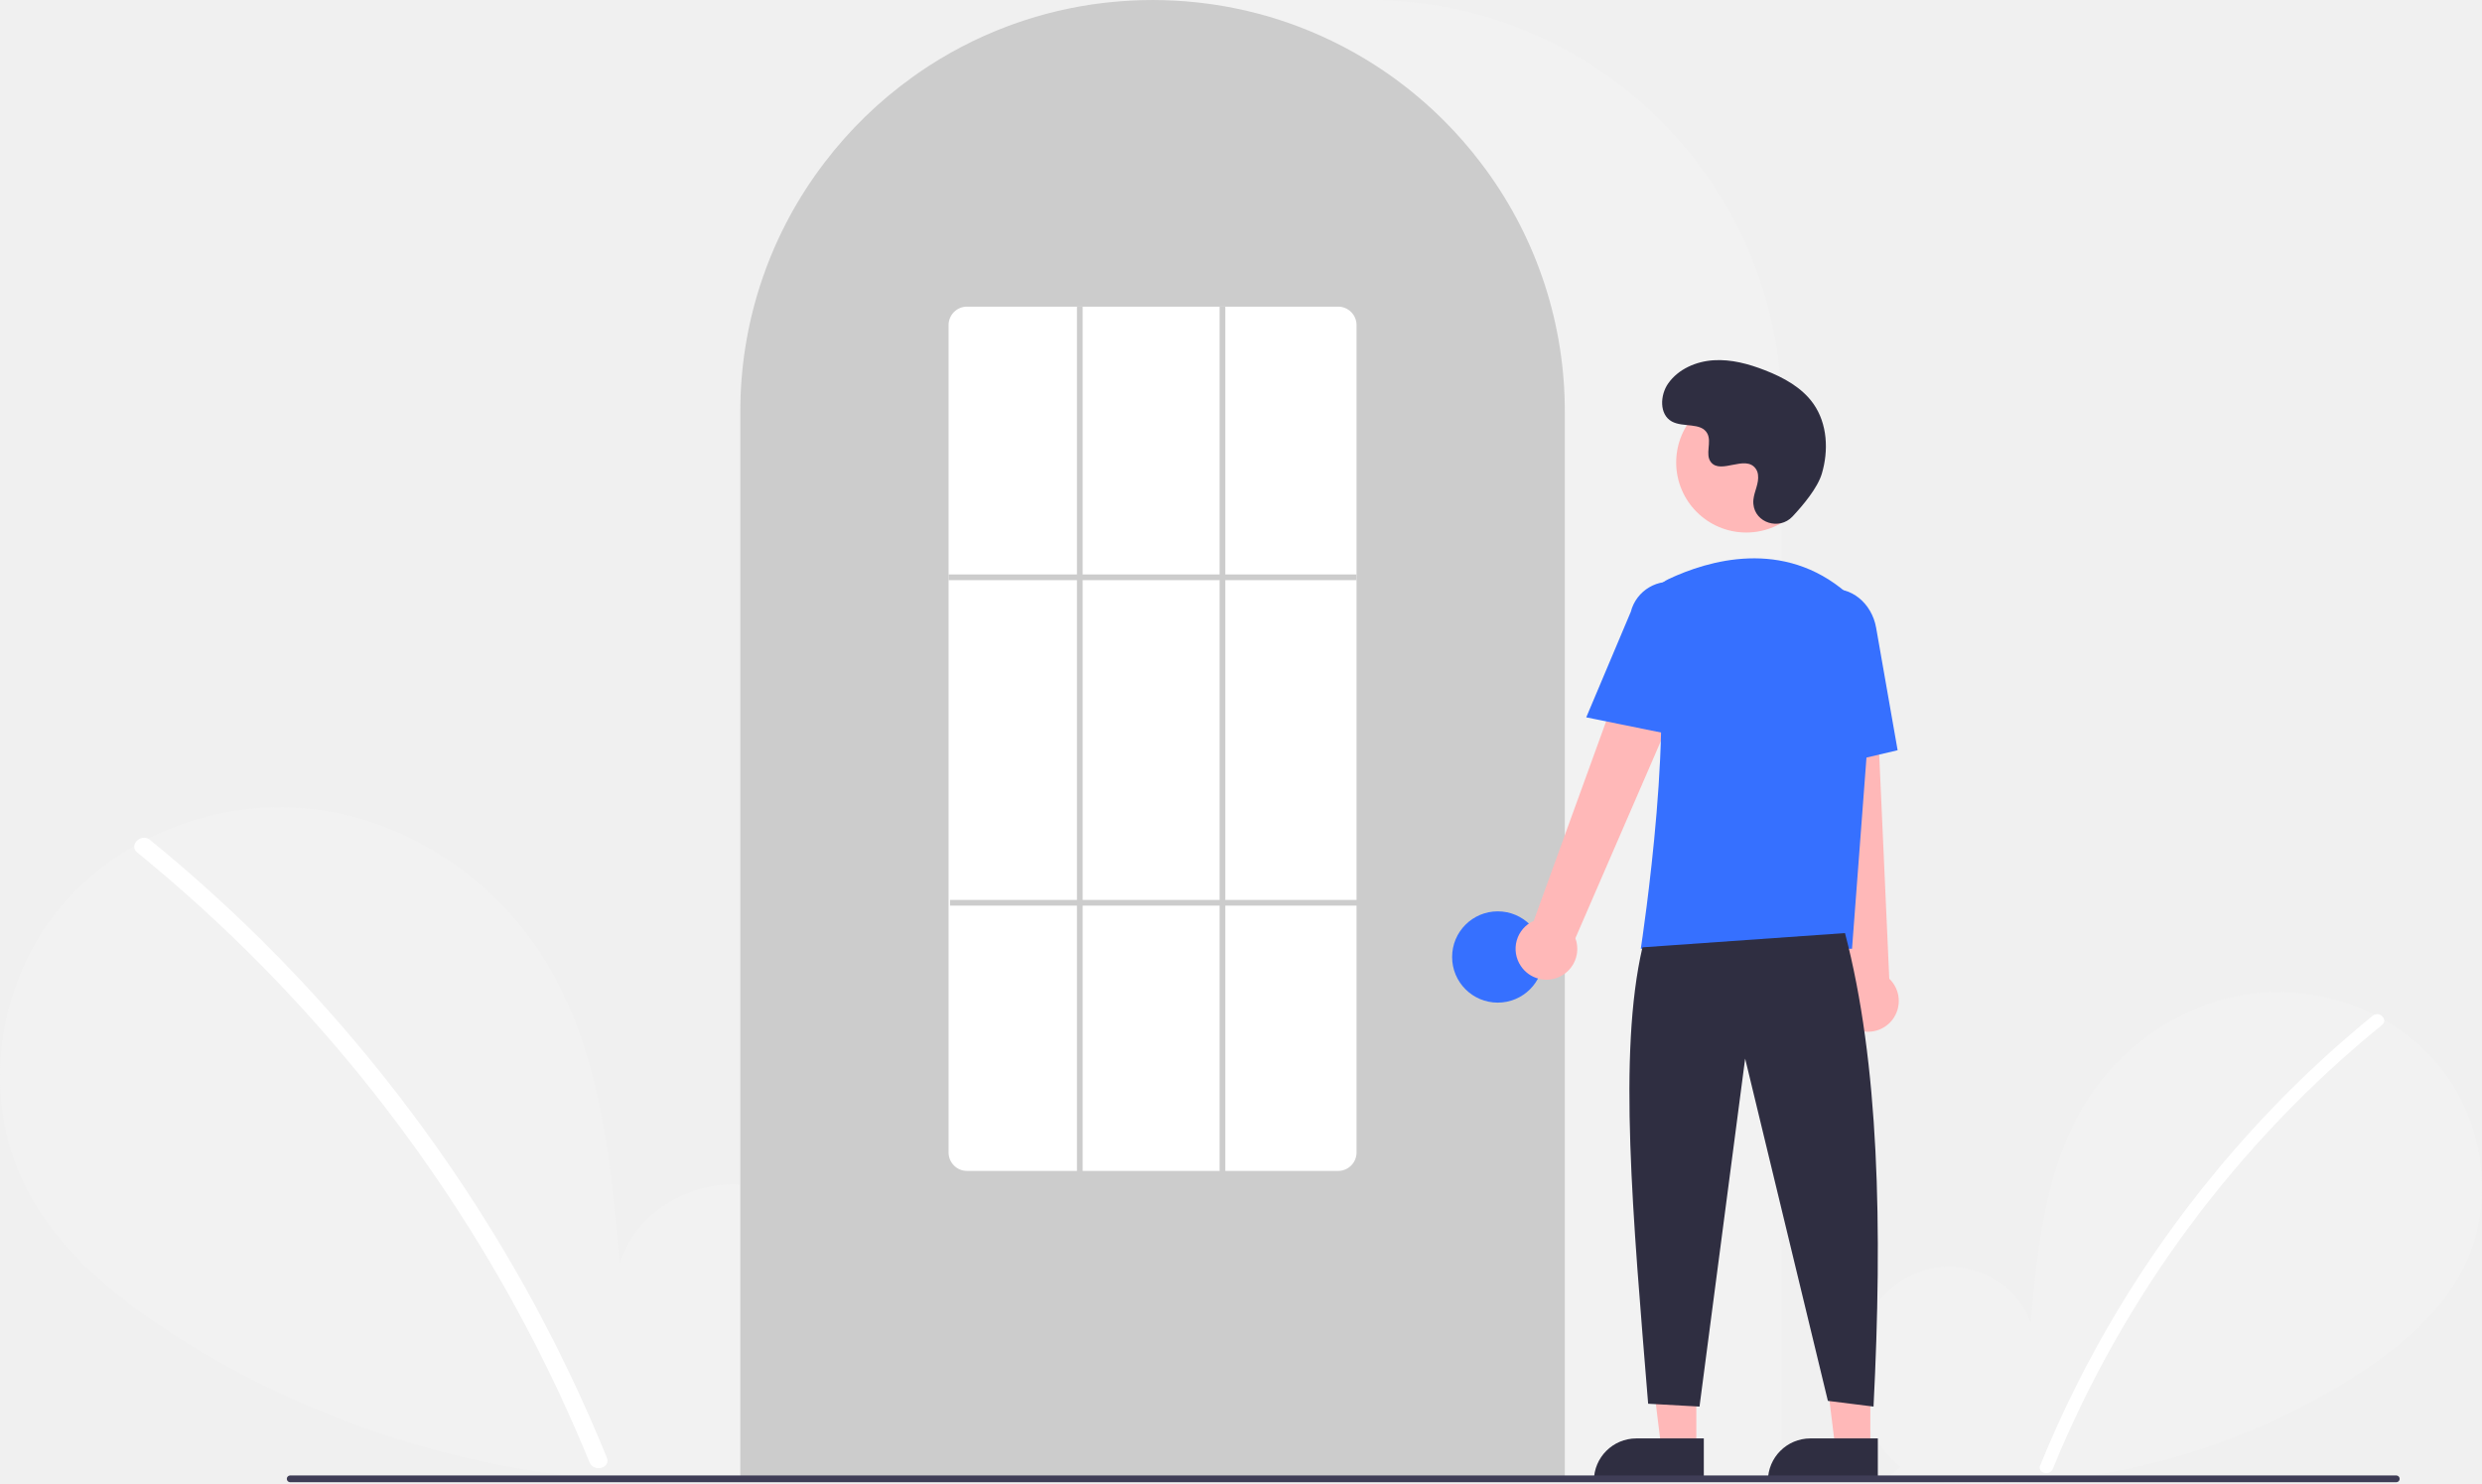
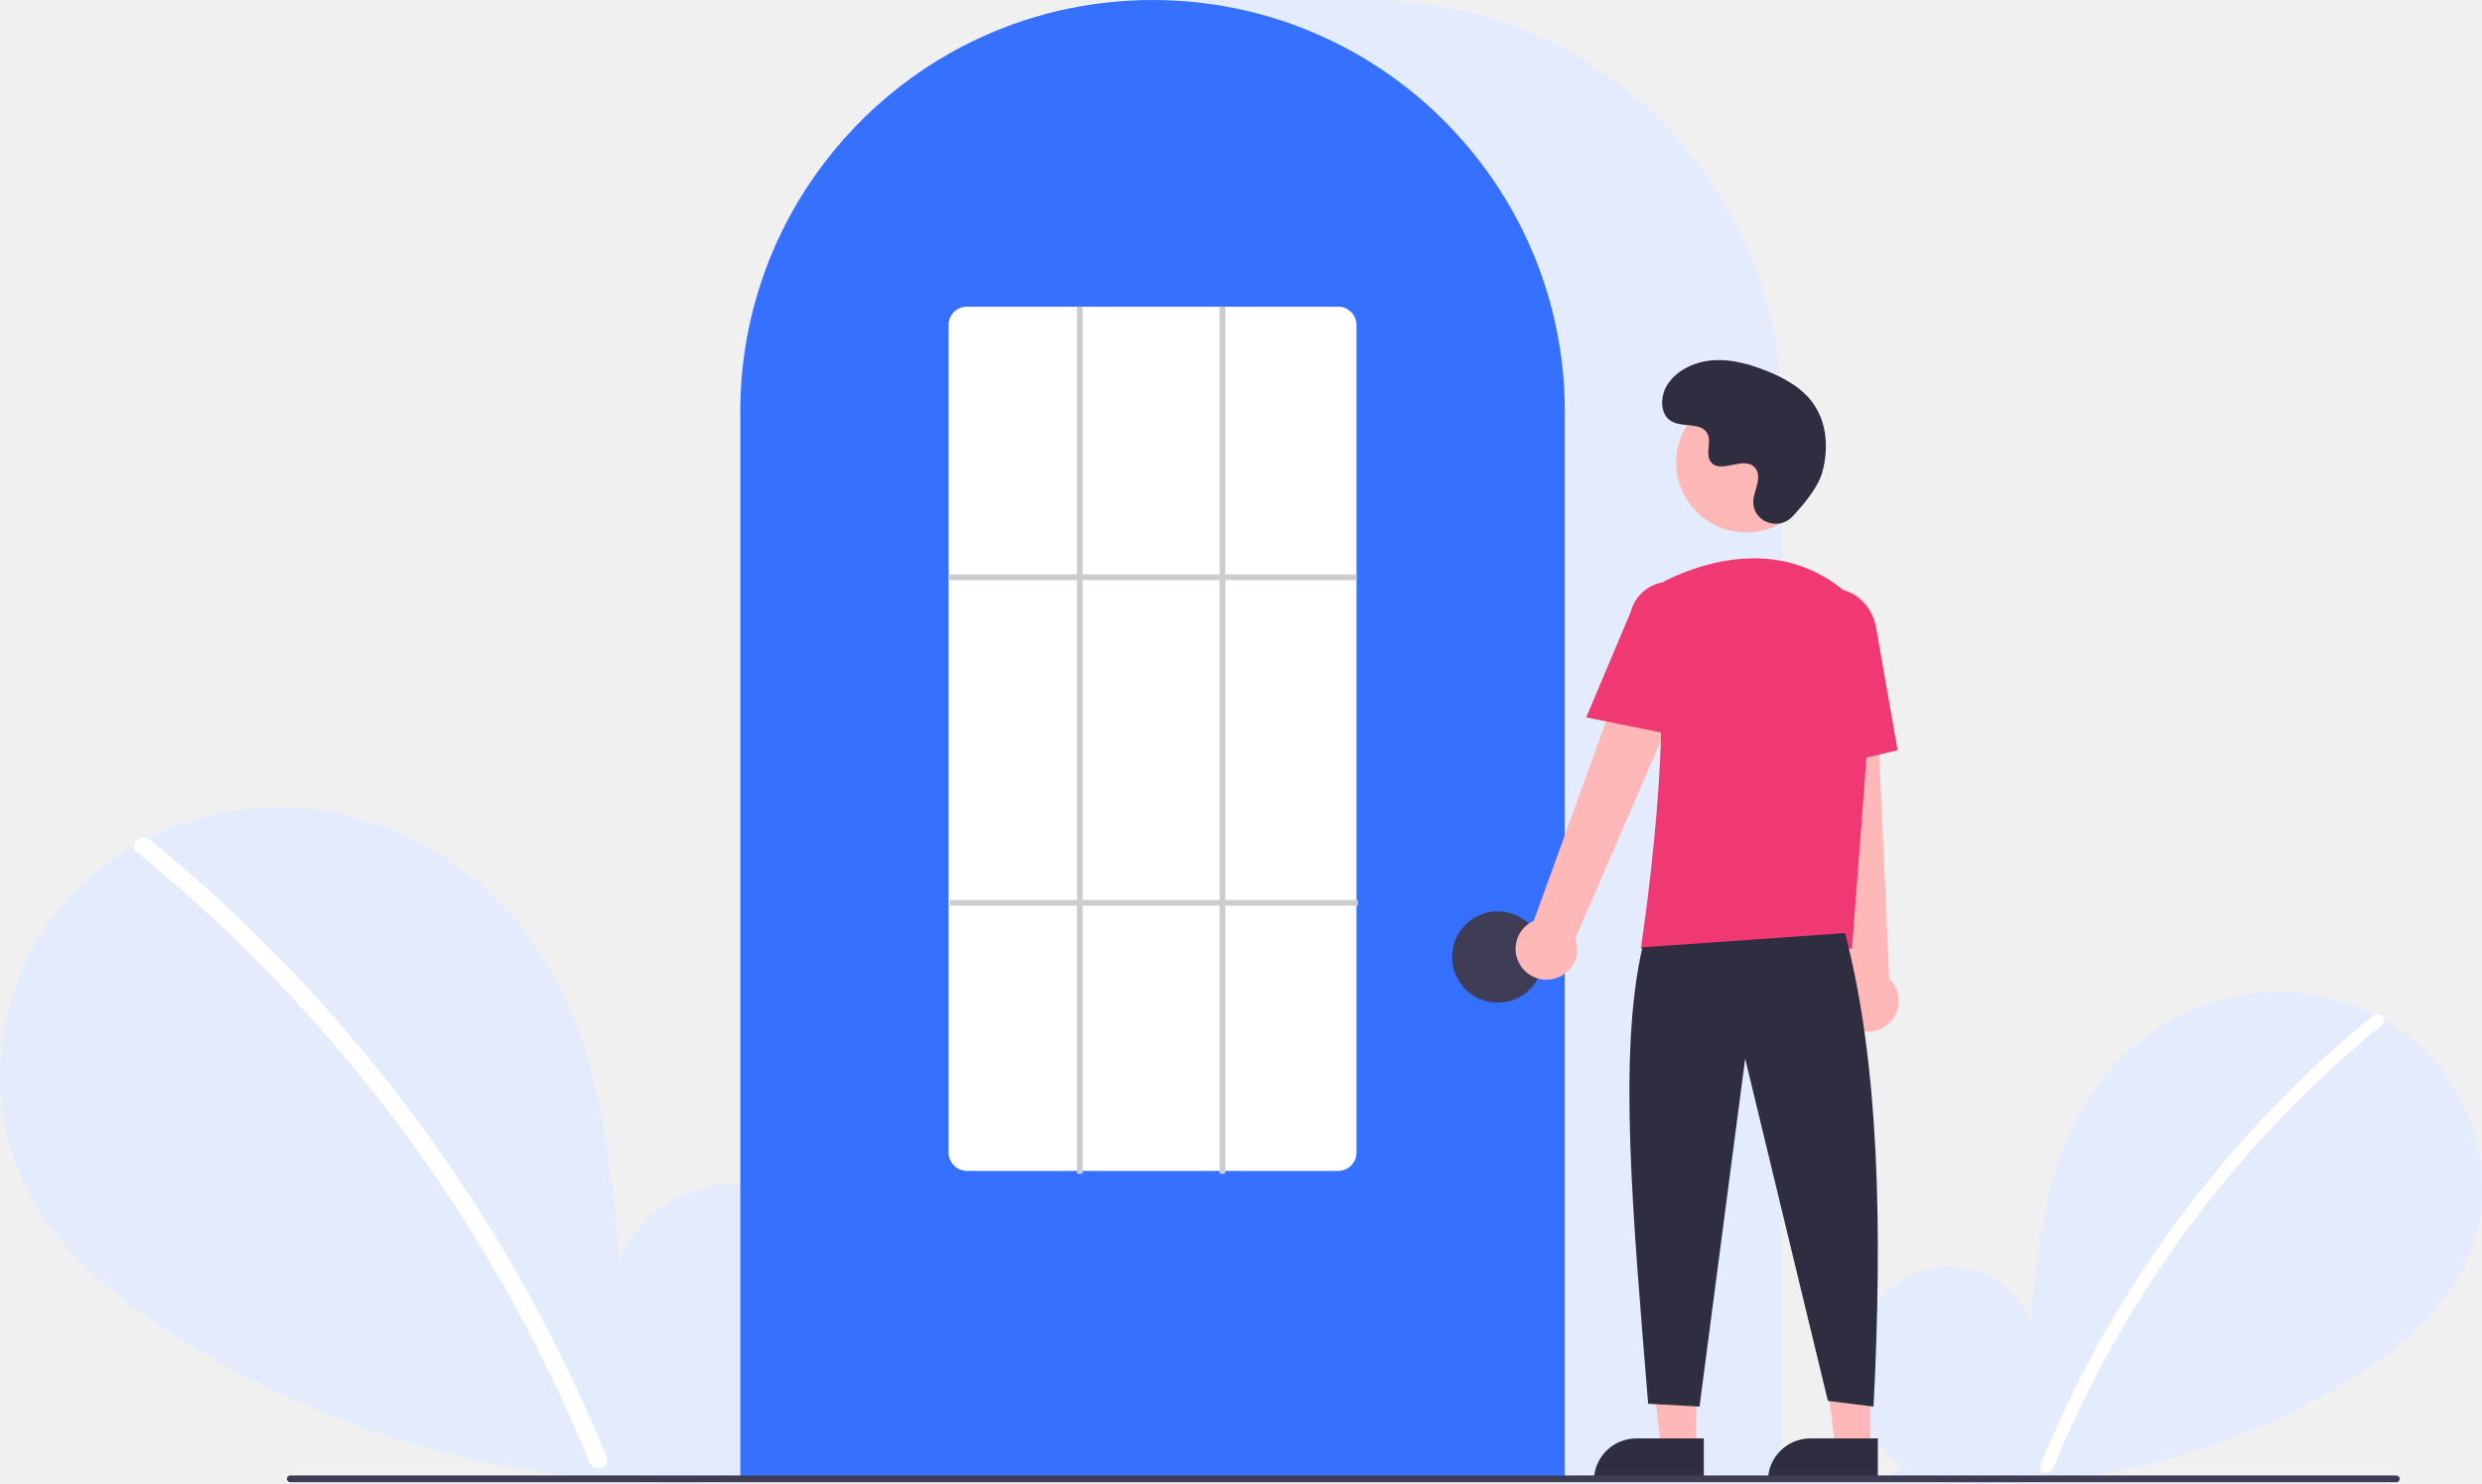
- <svg xmlns="http://www.w3.org/2000/svg" id="b368e7d6-7c4a-408c-9a35-0514749a7e1a" data-name="Layer 1" width="870" height="520.139" viewBox="0 0 870 520.139">
-   <path d="M831.092,704.187c-11.138-9.412-17.904-24.28-16.13-38.754s12.764-27.78,27.018-30.854,30.504,5.435,34.834,19.359c2.383-26.846,5.129-54.818,19.402-77.68,12.924-20.701,35.309-35.514,59.569-38.164s49.803,7.359,64.933,26.507,18.835,46.985,8.238,68.969c-7.806,16.195-22.188,28.247-37.257,38.052a240.452,240.452,0,0,1-164.454,35.977Z" transform="translate(-165 -189.9307)" fill="#f2f2f2" />
-   <path d="M996.728,546.01a393.414,393.414,0,0,0-54.826,54.442,394.561,394.561,0,0,0-61.752,103.194c-1.112,2.725,3.313,3.911,4.412,1.216A392.342,392.342,0,0,1,999.963,549.245c2.284-1.86-.97-5.08-3.236-3.236Z" transform="translate(-165 -189.9307)" fill="#fff" />
-   <path d="M445.067,701.63c15.299-12.927,24.591-33.348,22.154-53.228s-17.531-38.156-37.11-42.377-41.897,7.464-47.844,26.59c-3.273-36.873-7.044-75.292-26.648-106.693-17.751-28.433-48.497-48.778-81.818-52.418s-68.404,10.107-89.185,36.407-25.869,64.535-11.315,94.729c10.722,22.243,30.475,38.797,51.172,52.264,66.03,42.965,147.939,60.884,225.877,49.415" transform="translate(-165 -189.9307)" fill="#f2f2f2" />
-   <path d="M217.567,484.373a540.355,540.355,0,0,1,75.304,74.777A548.076,548.076,0,0,1,352.257,647.04a545.835,545.835,0,0,1,25.43,53.846c1.527,3.743-4.55,5.372-6.06,1.671a536.36,536.36,0,0,0-49.009-92.727A539.734,539.734,0,0,0,256.889,528.632a538.441,538.441,0,0,0-43.766-39.815c-3.138-2.555,1.332-6.978,4.444-4.444Z" transform="translate(-165 -189.9307)" fill="#fff" />
-   <path d="M789.5,708.931h-365v-374.5c0-79.678,64.822-144.5,144.5-144.5h76c79.677,0,144.5,64.822,144.5,144.5Z" transform="translate(-165 -189.9307)" fill="#f2f2f2" />
-   <path d="M713.5,708.931h-289v-374.5a143.382,143.382,0,0,1,27.596-84.944c.664-.905,1.326-1.798,2.009-2.681a144.466,144.466,0,0,1,30.754-29.851c.66-.48,1.322-.952,1.994-1.423a144.16,144.16,0,0,1,31.472-16.459c.661-.25,1.334-.501,2.007-.742a144.02,144.02,0,0,1,31.108-7.336c.658-.09,1.333-.16,2.008-.23a146.288,146.288,0,0,1,31.105,0c.673.07,1.349.141,2.014.231a143.995,143.995,0,0,1,31.1,7.335c.673.241,1.346.492,2.009.743a143.799,143.799,0,0,1,31.106,16.216c.672.461,1.344.933,2.006,1.405a145.987,145.987,0,0,1,18.384,15.564,144.305,144.305,0,0,1,12.724,14.551c.681.88,1.343,1.773,2.005,2.677A143.382,143.382,0,0,1,713.5,334.431Z" transform="translate(-165 -189.9307)" fill="#ccc" />
-   <circle cx="525" cy="335.5" r="16" fill="#3670ff" />
-   <polygon points="594.599 507.783 582.339 507.783 576.506 460.495 594.601 460.496 594.599 507.783" fill="#ffb8b8" />
-   <path d="M573.582,504.28h23.644a0,0,0,0,1,0,0v14.887a0,0,0,0,1,0,0H558.695a0,0,0,0,1,0,0v0a14.887,14.887,0,0,1,14.887-14.887Z" fill="#2f2e41" />
-   <polygon points="655.599 507.783 643.339 507.783 637.506 460.495 655.601 460.496 655.599 507.783" fill="#ffb8b8" />
-   <path d="M634.582,504.28h23.644a0,0,0,0,1,0,0v14.887a0,0,0,0,1,0,0H619.695a0,0,0,0,1,0,0v0a14.887,14.887,0,0,1,14.887-14.887Z" fill="#2f2e41" />
-   <path d="M698.098,528.6a10.743,10.743,0,0,1,4.511-15.843l41.676-114.867L764.791,409.082,717.206,518.853a10.801,10.801,0,0,1-19.109,9.748Z" transform="translate(-165 -189.9307)" fill="#ffb8b8" />
-   <path d="M814.336,550.184a10.743,10.743,0,0,1-2.893-16.217L798.533,412.458l23.338,1.066L827.236,533.045a10.801,10.801,0,0,1-12.9,17.139Z" transform="translate(-165 -189.9307)" fill="#ffb8b8" />
-   <circle cx="612.106" cy="162.123" r="24.561" fill="#ffb8b8" />
-   <path d="M814.18,522.549H740.133l.089-.576c.133-.861,13.197-86.439,3.562-114.436a11.813,11.813,0,0,1,6.069-14.584h0c13.772-6.485,40.208-14.471,62.52,4.909a28.234,28.234,0,0,1,9.459,23.396Z" transform="translate(-165 -189.9307)" fill="#3670ff" />
-   <path d="M754.354,448.181,721.018,441.418l15.626-37.03a13.997,13.997,0,0,1,27.106,6.998Z" transform="translate(-165 -189.9307)" fill="#3670ff" />
-   <path d="M797.05,460.739l-2.004-45.941c-1.52-8.636,3.424-16.8,11.027-18.135,7.605-1.33,15.032,4.66,16.558,13.36l7.533,42.928Z" transform="translate(-165 -189.9307)" fill="#3670ff" />
-   <path d="M811.716,517.049c11.915,45.377,13.214,103.069,10,166l-16-2-29-120-16,122-18-1c-5.377-66.03-10.613-122.715-2-160Z" transform="translate(-165 -189.9307)" fill="#2f2e41" />
-   <path d="M793.289,371.035c-4.582,4.881-13.091,2.261-13.688-4.407a8.055,8.055,0,0,1,.01-1.556c.308-2.954,2.015-5.635,1.606-8.754a4.59,4.59,0,0,0-.84-2.149c-3.651-4.889-12.222,2.187-15.668-2.239-2.113-2.714.371-6.987-1.251-10.021-2.14-4.004-8.479-2.029-12.454-4.221-4.423-2.439-4.158-9.225-1.247-13.353,3.551-5.034,9.776-7.72,15.923-8.107s12.253,1.275,17.992,3.511c6.521,2.541,12.988,6.054,17.001,11.788,4.88,6.973,5.35,16.348,2.909,24.502C802.098,360.99,797.031,367.049,793.289,371.035Z" transform="translate(-165 -189.9307)" fill="#2f2e41" />
-   <path d="M1004.982,709.574h-738.294a1.191,1.191,0,0,1,0-2.381h738.294a1.191,1.191,0,0,1,0,2.381Z" transform="translate(-165 -189.9307)" fill="#3f3d56" />
-   <path d="M634,600.431H504a6.465,6.465,0,0,1-6.5-6.415V303.846a6.465,6.465,0,0,1,6.5-6.415H634a6.465,6.465,0,0,1,6.5,6.415V594.015A6.465,6.465,0,0,1,634,600.431Z" transform="translate(-165 -189.9307)" fill="#fff" />
+ <svg xmlns="http://www.w3.org/2000/svg" data-name="Layer 1" viewBox="0 0 870 520.14">
+   <path transform="translate(-165 -189.93)" d="m831.09 704.19c-11.138-9.412-17.904-24.28-16.13-38.754s12.764-27.78 27.018-30.854 30.504 5.435 34.834 19.359c2.383-26.846 5.128-54.818 19.402-77.68 12.924-20.701 35.309-35.514 59.569-38.164s49.803 7.359 64.933 26.507 18.835 46.985 8.238 68.969c-7.806 16.195-22.188 28.247-37.257 38.052a240.45 240.45 0 0 1-164.45 35.977z" fill="#E3EBFD" />
+   <path transform="translate(-165 -189.93)" d="m996.73 546.01a393.41 393.41 0 0 0-54.826 54.442 394.56 394.56 0 0 0-61.752 103.19c-1.112 2.725 3.313 3.911 4.412 1.216a392.34 392.34 0 0 1 115.4-155.62c2.284-1.86-0.97-5.08-3.236-3.236z" fill="#fff" />
+   <path transform="translate(-165 -189.93)" d="m445.07 701.63c15.298-12.927 24.591-33.348 22.154-53.228s-17.531-38.156-37.11-42.377-41.897 7.465-47.844 26.59c-3.273-36.873-7.044-75.292-26.648-106.69-17.751-28.433-48.497-48.778-81.818-52.418s-68.404 10.107-89.185 36.407-25.869 64.535-11.315 94.729c10.722 22.243 30.475 38.797 51.172 52.264 66.03 42.965 147.94 60.884 225.88 49.415" fill="#E3EBFD" />
+   <path transform="translate(-165 -189.93)" d="m217.57 484.37a540.35 540.35 0 0 1 75.304 74.777 548.08 548.08 0 0 1 59.386 87.891 545.84 545.84 0 0 1 25.43 53.846c1.527 3.743-4.55 5.372-6.06 1.671a536.36 536.36 0 0 0-49.009-92.727 539.73 539.73 0 0 0-65.729-81.198 538.44 538.44 0 0 0-43.766-39.815c-3.138-2.555 1.332-6.978 4.444-4.444z" fill="#fff" />
+   <path transform="translate(-165 -189.93)" d="m789.5 708.93h-365v-374.5c0-79.678 64.822-144.5 144.5-144.5h76c79.677 0 144.5 64.822 144.5 144.5z" fill="#E3EBFD" />
+   <path transform="translate(-165 -189.93)" d="m713.5 708.93h-289v-374.5a143.38 143.38 0 0 1 27.596-84.944c0.664-0.905 1.326-1.798 2.009-2.681a144.47 144.47 0 0 1 30.754-29.851c0.66-0.48 1.322-0.952 1.994-1.423a144.16 144.16 0 0 1 31.472-16.459c0.661-0.25 1.334-0.501 2.007-0.742a144.02 144.02 0 0 1 31.108-7.336c0.658-0.09 1.333-0.16 2.008-0.23a146.29 146.29 0 0 1 31.105 0c0.673 0.07 1.349 0.141 2.014 0.231a144 144 0 0 1 31.1 7.335c0.673 0.241 1.346 0.492 2.009 0.743a143.8 143.8 0 0 1 31.106 16.216c0.672 0.461 1.344 0.933 2.006 1.405a145.99 145.99 0 0 1 18.384 15.564 144.3 144.3 0 0 1 12.724 14.551c0.681 0.88 1.343 1.773 2.005 2.677a143.38 143.38 0 0 1 27.597 84.946z" fill="#3670ff" />
+   <circle cx="525" cy="335.5" r="16" fill="#3f3d56" />
+   <polygon points="594.6 507.78 582.34 507.78 576.51 460.5 594.6 460.5" fill="#ffb8b8" />
+   <path d="m573.58 504.28h23.644v14.887h-38.531a14.887 14.887 0 0 1 14.887-14.887z" fill="#2f2e41" />
+   <polygon points="655.6 507.78 643.34 507.78 637.51 460.5 655.6 460.5" fill="#ffb8b8" />
+   <path d="m634.58 504.28h23.644v14.887h-38.531a14.887 14.887 0 0 1 14.887-14.887z" fill="#2f2e41" />
+   <path transform="translate(-165 -189.93)" d="m698.1 528.6a10.743 10.743 0 0 1 4.511-15.843l41.676-114.87 20.507 11.191-47.585 109.77a10.801 10.801 0 0 1-19.109 9.748z" fill="#ffb8b8" />
+   <path transform="translate(-165 -189.93)" d="m814.34 550.18a10.743 10.743 0 0 1-2.893-16.217l-12.911-121.51 23.338 1.066 5.366 119.52a10.801 10.801 0 0 1-12.9 17.139z" fill="#ffb8b8" />
+   <circle cx="612.11" cy="162.12" r="24.561" fill="#ffb8b8" />
+   <path transform="translate(-165 -189.93)" d="m814.18 522.55h-74.047l0.089-0.576c0.133-0.861 13.197-86.439 3.562-114.44a11.813 11.813 0 0 1 6.069-14.584h2.5e-4c13.772-6.485 40.208-14.471 62.52 4.909a28.234 28.234 0 0 1 9.46 23.396z" fill="#F03872" />
+   <path transform="translate(-165 -189.93)" d="m754.35 448.18-33.337-6.763 15.626-37.03a13.997 13.997 0 0 1 27.106 6.998z" fill="#F03872" />
+   <path transform="translate(-165 -189.93)" d="m797.05 460.74-2.004-45.941c-1.52-8.636 3.424-16.8 11.027-18.135 7.606-1.33 15.032 4.66 16.558 13.36l7.533 42.928z" fill="#F03872" />
+   <path transform="translate(-165 -189.93)" d="m811.72 517.05c11.915 45.377 13.214 103.07 10 166l-16-2-29-120-16 122-18-1c-5.377-66.03-10.613-122.72-2-160z" fill="#2f2e41" />
+   <path transform="translate(-165 -189.93)" d="m793.29 371.03c-4.582 4.881-13.091 2.261-13.688-4.407a8.055 8.055 0 0 1 0.01-1.556c0.308-2.954 2.015-5.635 1.606-8.754a4.59 4.59 0 0 0-0.84-2.149c-3.651-4.889-12.222 2.187-15.668-2.239-2.113-2.714 0.371-6.987-1.251-10.021-2.14-4.004-8.479-2.029-12.454-4.221-4.423-2.439-4.158-9.225-1.247-13.353 3.55-5.034 9.776-7.72 15.923-8.107s12.253 1.275 17.992 3.511c6.521 2.541 12.988 6.053 17.001 11.788 4.88 6.973 5.35 16.348 2.909 24.502-1.485 4.96-6.552 11.019-10.293 15.005z" fill="#2f2e41" />
+   <path transform="translate(-165 -189.93)" d="m1005 709.57h-738.29a1.191 1.191 0 0 1 0-2.381h738.29a1.191 1.191 0 0 1 0 2.381z" fill="#3f3d56" />
+   <path transform="translate(-165 -189.93)" d="m634 600.43h-130a6.465 6.465 0 0 1-6.5-6.415v-290.17a6.465 6.465 0 0 1 6.5-6.415h130a6.465 6.465 0 0 1 6.5 6.415v290.17a6.465 6.465 0 0 1-6.5 6.415z" fill="#fff" />
  <rect x="332.5" y="201.39" width="143" height="2" fill="#ccc" />
  <rect x="333" y="315.5" width="143" height="2" fill="#ccc" />
  <rect x="377.5" y="107.5" width="2" height="304" fill="#ccc" />
  <rect x="427.5" y="107.5" width="2" height="304" fill="#ccc" />
</svg>
